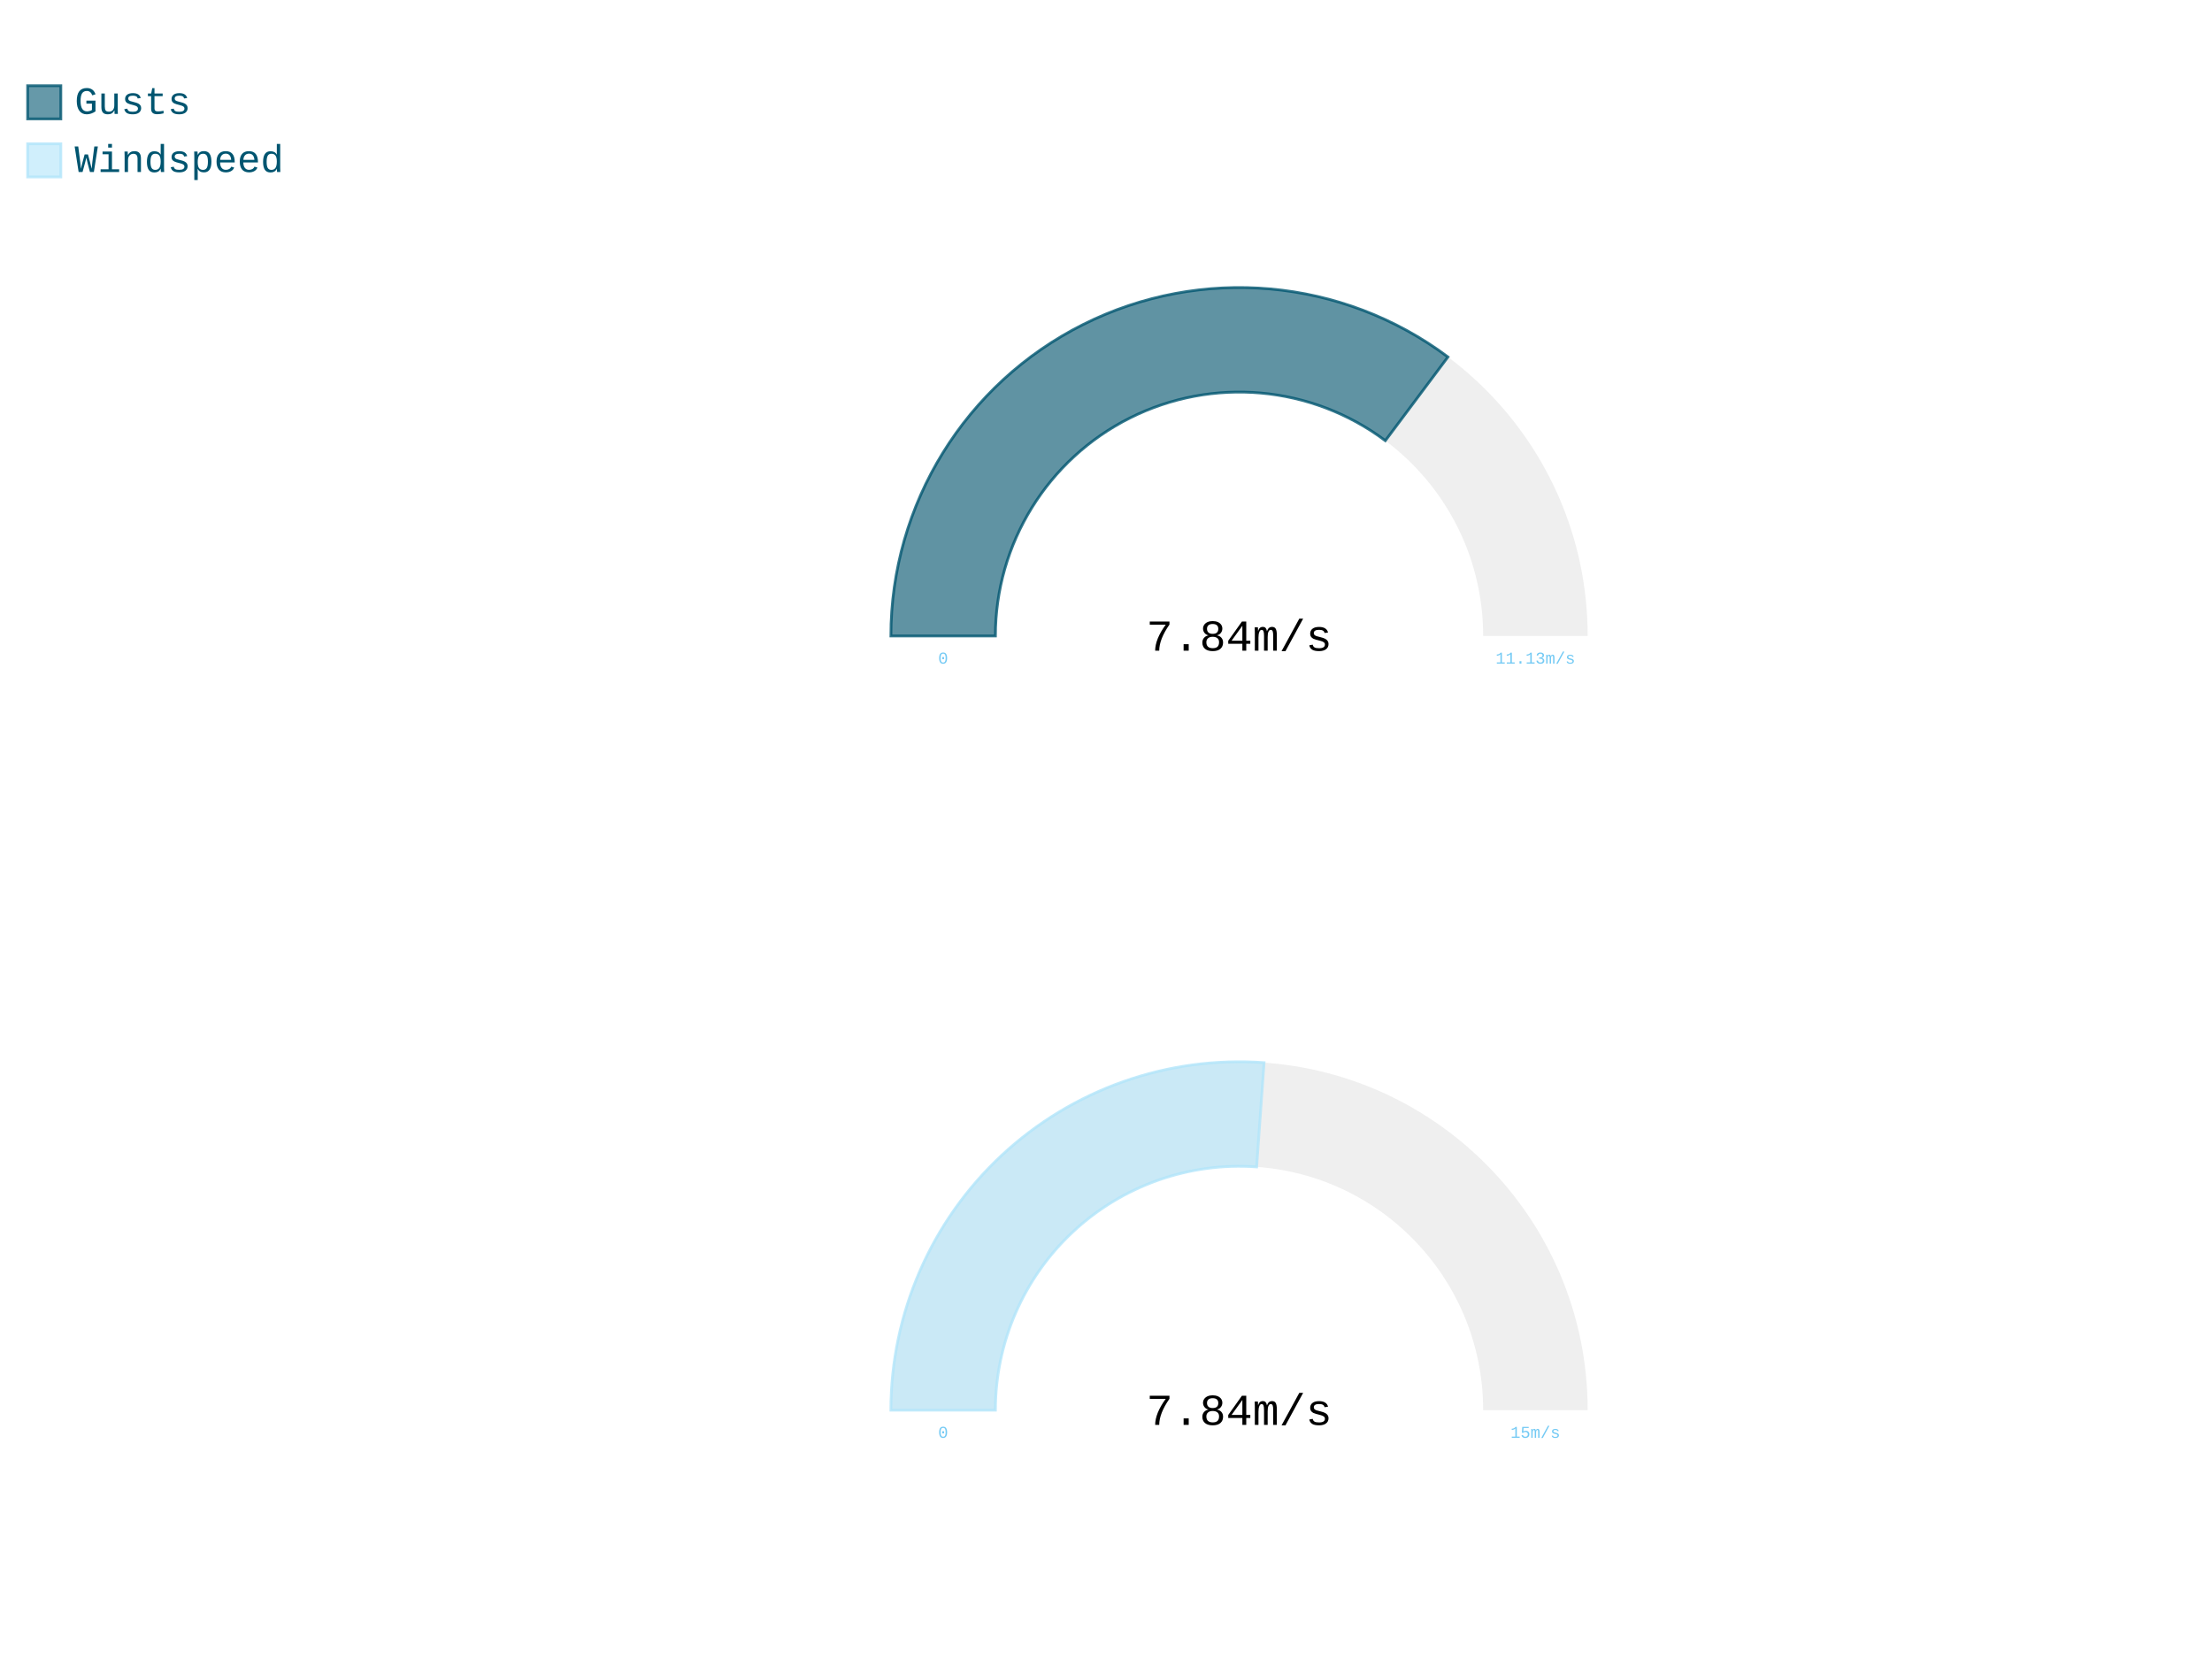
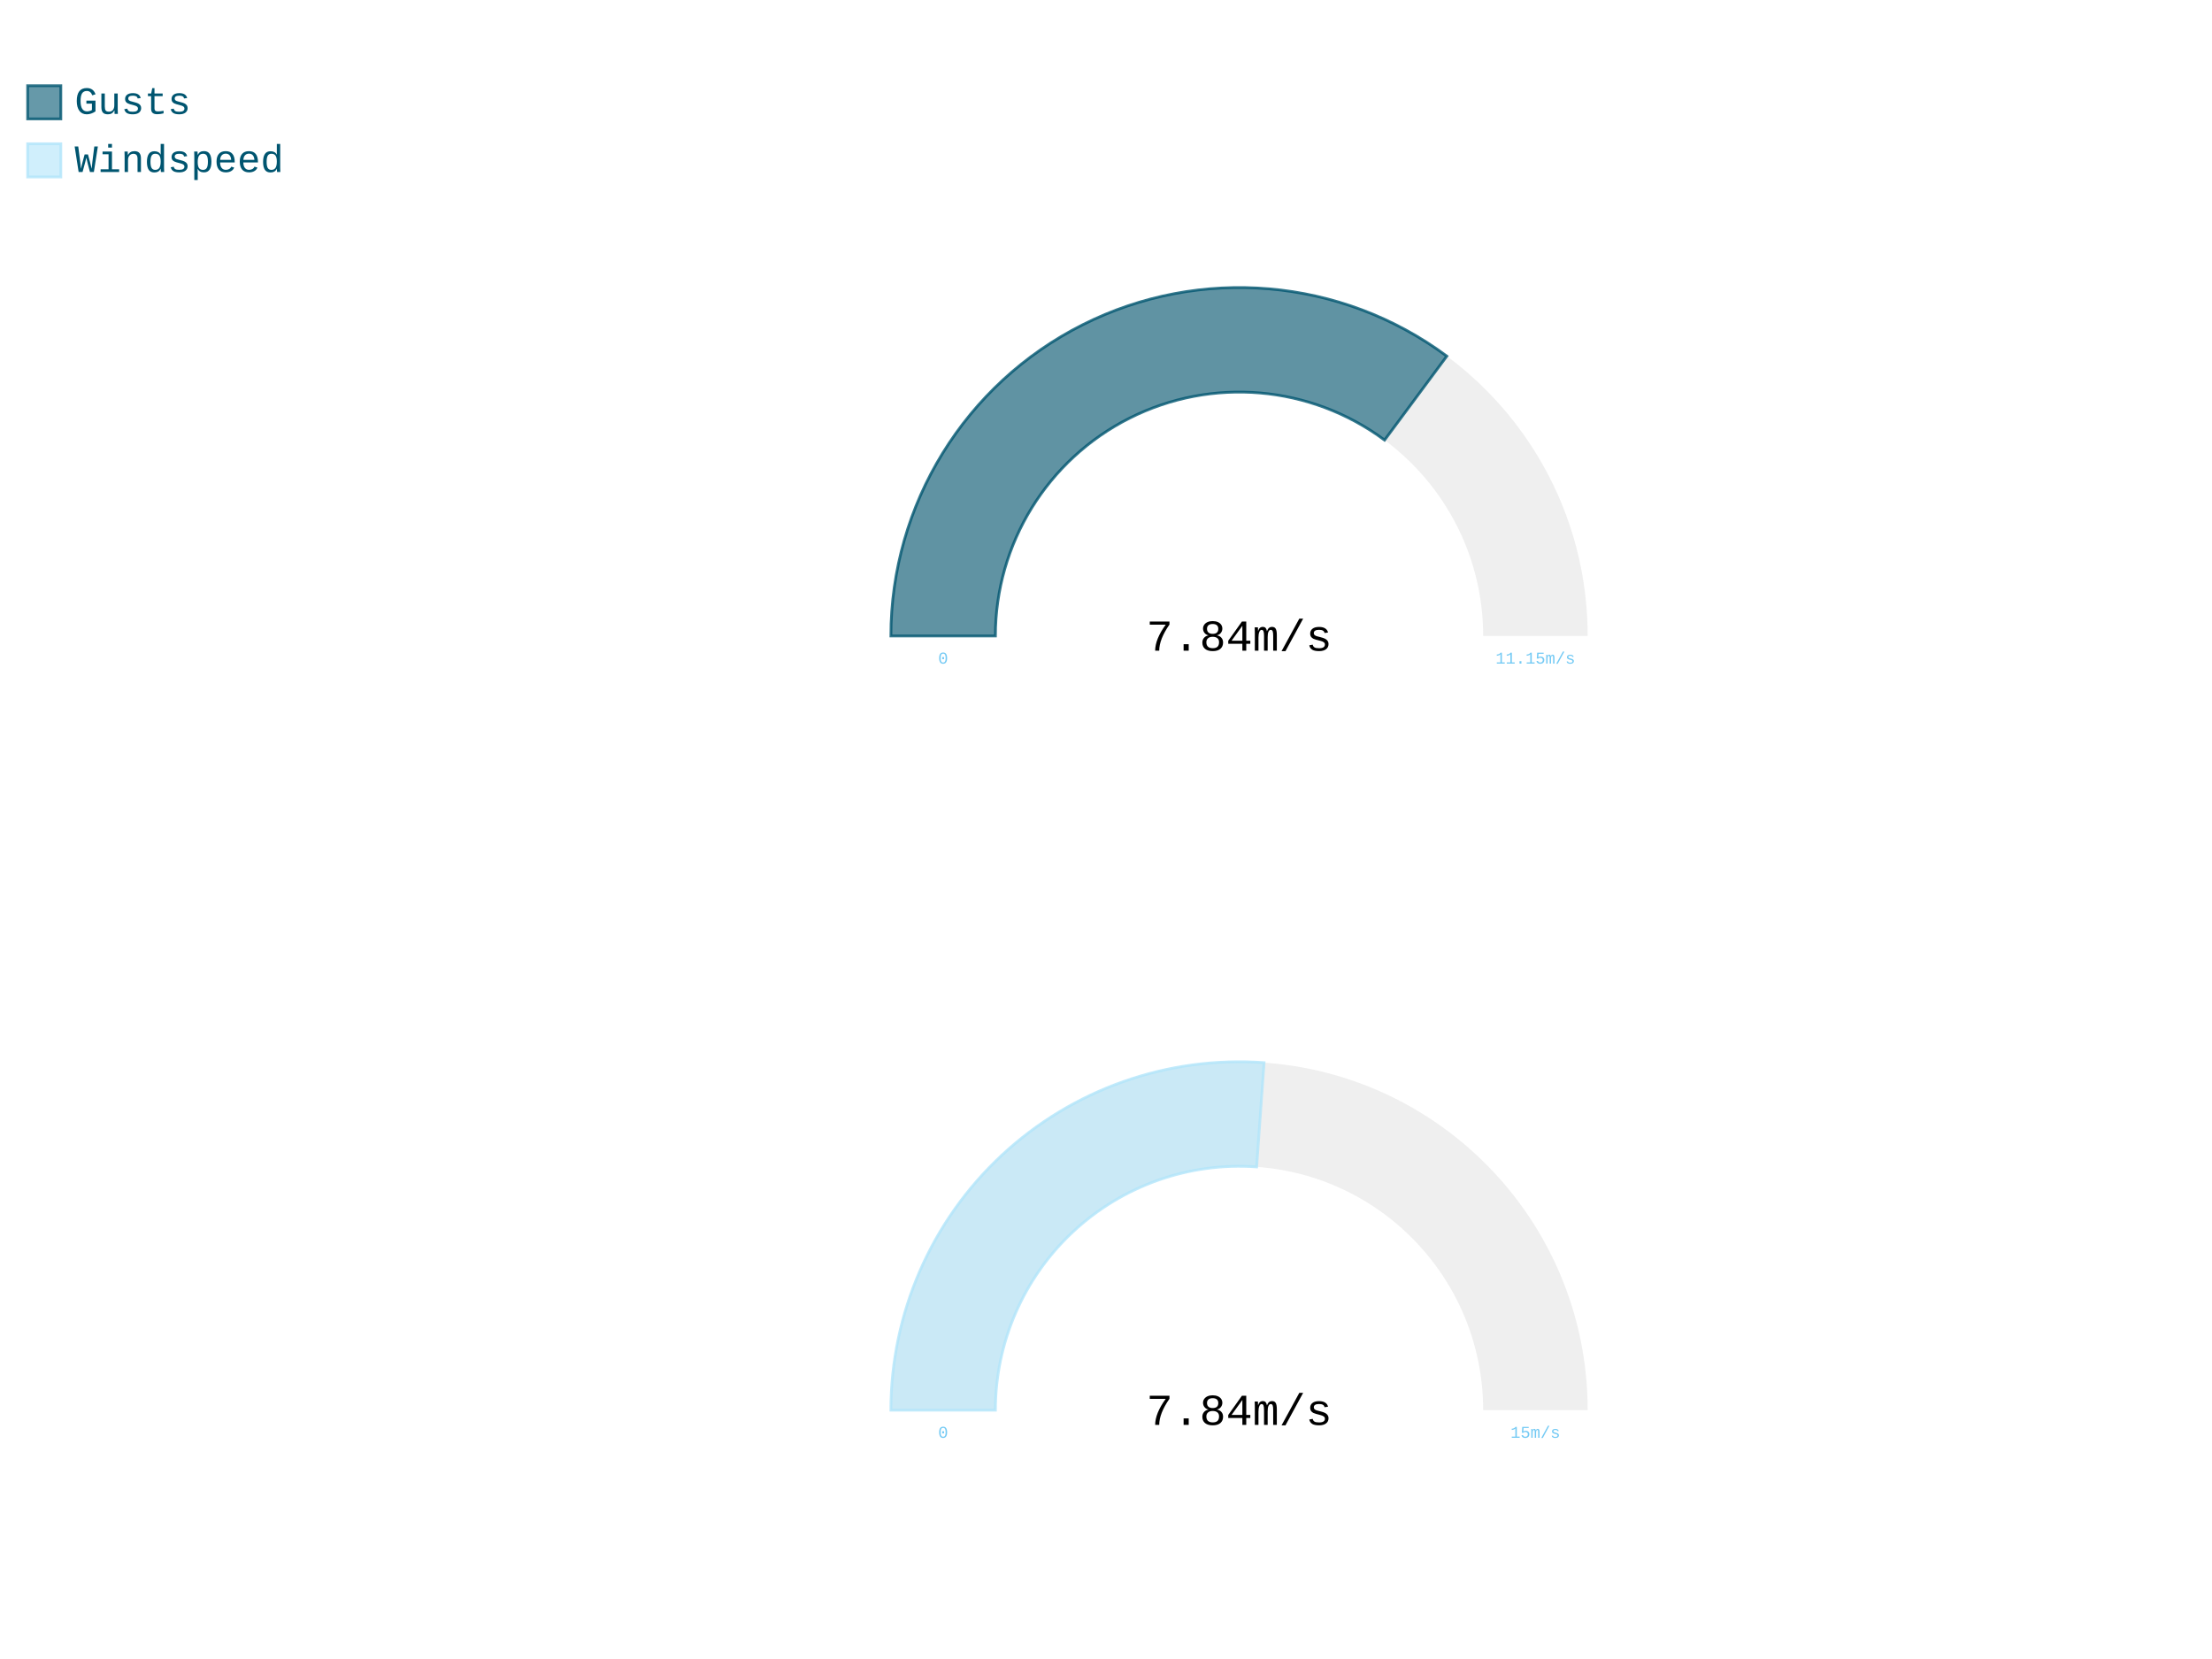
- <svg xmlns="http://www.w3.org/2000/svg" id="chart-6ca7c852-e4b6-487e-bd32-8d125471f49a" class="pygal-chart" viewBox="0 0 800 600">
+ <svg xmlns="http://www.w3.org/2000/svg" id="chart-01fc70ec-2e44-4ec4-bb84-44e8a8c33ff7" class="pygal-chart" viewBox="0 0 800 600">
  <defs>
-     <style type="text/css">#chart-6ca7c852-e4b6-487e-bd32-8d125471f49a{-webkit-user-select:none;-webkit-font-smoothing:antialiased;font-family:Consolas,"Liberation Mono",Menlo,Courier,monospace}#chart-6ca7c852-e4b6-487e-bd32-8d125471f49a .title{font-family:Consolas,"Liberation Mono",Menlo,Courier,monospace;font-size:16px}#chart-6ca7c852-e4b6-487e-bd32-8d125471f49a .legends .legend text{font-family:Consolas,"Liberation Mono",Menlo,Courier,monospace;font-size:14px}#chart-6ca7c852-e4b6-487e-bd32-8d125471f49a .axis text{font-family:Consolas,"Liberation Mono",Menlo,Courier,monospace;font-size:10px}#chart-6ca7c852-e4b6-487e-bd32-8d125471f49a .axis text.major{font-family:Consolas,"Liberation Mono",Menlo,Courier,monospace;font-size:10px}#chart-6ca7c852-e4b6-487e-bd32-8d125471f49a .text-overlay text.value{font-family:Consolas,"Liberation Mono",Menlo,Courier,monospace;font-size:16px}#chart-6ca7c852-e4b6-487e-bd32-8d125471f49a .text-overlay text.label{font-family:Consolas,"Liberation Mono",Menlo,Courier,monospace;font-size:10px}#chart-6ca7c852-e4b6-487e-bd32-8d125471f49a .tooltip{font-family:Consolas,"Liberation Mono",Menlo,Courier,monospace;font-size:14px}#chart-6ca7c852-e4b6-487e-bd32-8d125471f49a text.no_data{font-family:Consolas,"Liberation Mono",Menlo,Courier,monospace;font-size:64px}
- #chart-6ca7c852-e4b6-487e-bd32-8d125471f49a{background-color:transparent}#chart-6ca7c852-e4b6-487e-bd32-8d125471f49a path,#chart-6ca7c852-e4b6-487e-bd32-8d125471f49a line,#chart-6ca7c852-e4b6-487e-bd32-8d125471f49a rect,#chart-6ca7c852-e4b6-487e-bd32-8d125471f49a circle{-webkit-transition:400ms ease-in;-moz-transition:400ms ease-in;transition:400ms ease-in}#chart-6ca7c852-e4b6-487e-bd32-8d125471f49a .graph &gt; .background{fill:transparent}#chart-6ca7c852-e4b6-487e-bd32-8d125471f49a .plot &gt; .background{fill:transparent}#chart-6ca7c852-e4b6-487e-bd32-8d125471f49a .graph{fill:#005570}#chart-6ca7c852-e4b6-487e-bd32-8d125471f49a text.no_data{fill:#18a7ed}#chart-6ca7c852-e4b6-487e-bd32-8d125471f49a .title{fill:#18a7ed}#chart-6ca7c852-e4b6-487e-bd32-8d125471f49a .legends .legend text{fill:#005570}#chart-6ca7c852-e4b6-487e-bd32-8d125471f49a .legends .legend:hover text{fill:#18a7ed}#chart-6ca7c852-e4b6-487e-bd32-8d125471f49a .axis .line{stroke:#18a7ed}#chart-6ca7c852-e4b6-487e-bd32-8d125471f49a .axis .guide.line{stroke:#630C0D}#chart-6ca7c852-e4b6-487e-bd32-8d125471f49a .axis .major.line{stroke:#005570}#chart-6ca7c852-e4b6-487e-bd32-8d125471f49a .axis text.major{fill:#18a7ed}#chart-6ca7c852-e4b6-487e-bd32-8d125471f49a .axis.y .guides:hover .guide.line,#chart-6ca7c852-e4b6-487e-bd32-8d125471f49a .line-graph .axis.x .guides:hover .guide.line,#chart-6ca7c852-e4b6-487e-bd32-8d125471f49a .stackedline-graph .axis.x .guides:hover .guide.line,#chart-6ca7c852-e4b6-487e-bd32-8d125471f49a .xy-graph .axis.x .guides:hover .guide.line{stroke:#18a7ed}#chart-6ca7c852-e4b6-487e-bd32-8d125471f49a .axis .guides:hover text{fill:#18a7ed}#chart-6ca7c852-e4b6-487e-bd32-8d125471f49a .reactive{fill-opacity:.6;stroke-opacity:.8}#chart-6ca7c852-e4b6-487e-bd32-8d125471f49a .ci{stroke:#005570}#chart-6ca7c852-e4b6-487e-bd32-8d125471f49a .reactive.active,#chart-6ca7c852-e4b6-487e-bd32-8d125471f49a .active .reactive{fill-opacity:.9;stroke-opacity:.9;stroke-width:4}#chart-6ca7c852-e4b6-487e-bd32-8d125471f49a .ci .reactive.active{stroke-width:1.5}#chart-6ca7c852-e4b6-487e-bd32-8d125471f49a .series text{fill:#18a7ed}#chart-6ca7c852-e4b6-487e-bd32-8d125471f49a .tooltip rect{fill:transparent;stroke:#18a7ed;-webkit-transition:opacity 400ms ease-in;-moz-transition:opacity 400ms ease-in;transition:opacity 400ms ease-in}#chart-6ca7c852-e4b6-487e-bd32-8d125471f49a .tooltip .label{fill:#005570}#chart-6ca7c852-e4b6-487e-bd32-8d125471f49a .tooltip .label{fill:#005570}#chart-6ca7c852-e4b6-487e-bd32-8d125471f49a .tooltip .legend{font-size:.8em;fill:#630C0D}#chart-6ca7c852-e4b6-487e-bd32-8d125471f49a .tooltip .x_label{font-size:.6em;fill:#18a7ed}#chart-6ca7c852-e4b6-487e-bd32-8d125471f49a .tooltip .xlink{font-size:.5em;text-decoration:underline}#chart-6ca7c852-e4b6-487e-bd32-8d125471f49a .tooltip .value{font-size:1.5em}#chart-6ca7c852-e4b6-487e-bd32-8d125471f49a .bound{font-size:.5em}#chart-6ca7c852-e4b6-487e-bd32-8d125471f49a .max-value{font-size:.75em;fill:#630C0D}#chart-6ca7c852-e4b6-487e-bd32-8d125471f49a .map-element{fill:transparent;stroke:#630C0D !important}#chart-6ca7c852-e4b6-487e-bd32-8d125471f49a .map-element .reactive{fill-opacity:inherit;stroke-opacity:inherit}#chart-6ca7c852-e4b6-487e-bd32-8d125471f49a .color-0,#chart-6ca7c852-e4b6-487e-bd32-8d125471f49a .color-0 a:visited{stroke:#005570;fill:#005570}#chart-6ca7c852-e4b6-487e-bd32-8d125471f49a .color-1,#chart-6ca7c852-e4b6-487e-bd32-8d125471f49a .color-1 a:visited{stroke:#b1e4fa;fill:#b1e4fa}#chart-6ca7c852-e4b6-487e-bd32-8d125471f49a .text-overlay .color-0 text{fill:black}#chart-6ca7c852-e4b6-487e-bd32-8d125471f49a .text-overlay .color-1 text{fill:black}
- #chart-6ca7c852-e4b6-487e-bd32-8d125471f49a text.no_data{text-anchor:middle}#chart-6ca7c852-e4b6-487e-bd32-8d125471f49a .guide.line{fill:none}#chart-6ca7c852-e4b6-487e-bd32-8d125471f49a .centered{text-anchor:middle}#chart-6ca7c852-e4b6-487e-bd32-8d125471f49a .title{text-anchor:middle}#chart-6ca7c852-e4b6-487e-bd32-8d125471f49a .legends .legend text{fill-opacity:1}#chart-6ca7c852-e4b6-487e-bd32-8d125471f49a .axis.x text{text-anchor:middle}#chart-6ca7c852-e4b6-487e-bd32-8d125471f49a .axis.x:not(.web) text[transform]{text-anchor:start}#chart-6ca7c852-e4b6-487e-bd32-8d125471f49a .axis.x:not(.web) text[transform].backwards{text-anchor:end}#chart-6ca7c852-e4b6-487e-bd32-8d125471f49a .axis.y text{text-anchor:end}#chart-6ca7c852-e4b6-487e-bd32-8d125471f49a .axis.y text[transform].backwards{text-anchor:start}#chart-6ca7c852-e4b6-487e-bd32-8d125471f49a .axis.y2 text{text-anchor:start}#chart-6ca7c852-e4b6-487e-bd32-8d125471f49a .axis.y2 text[transform].backwards{text-anchor:end}#chart-6ca7c852-e4b6-487e-bd32-8d125471f49a .axis .guide.line{stroke-dasharray:4,4}#chart-6ca7c852-e4b6-487e-bd32-8d125471f49a .axis .major.guide.line{stroke-dasharray:6,6}#chart-6ca7c852-e4b6-487e-bd32-8d125471f49a .horizontal .axis.y .guide.line,#chart-6ca7c852-e4b6-487e-bd32-8d125471f49a .horizontal .axis.y2 .guide.line,#chart-6ca7c852-e4b6-487e-bd32-8d125471f49a .vertical .axis.x .guide.line{opacity:0}#chart-6ca7c852-e4b6-487e-bd32-8d125471f49a .horizontal .axis.always_show .guide.line,#chart-6ca7c852-e4b6-487e-bd32-8d125471f49a .vertical .axis.always_show .guide.line{opacity:1 !important}#chart-6ca7c852-e4b6-487e-bd32-8d125471f49a .axis.y .guides:hover .guide.line,#chart-6ca7c852-e4b6-487e-bd32-8d125471f49a .axis.y2 .guides:hover .guide.line,#chart-6ca7c852-e4b6-487e-bd32-8d125471f49a .axis.x .guides:hover .guide.line{opacity:1}#chart-6ca7c852-e4b6-487e-bd32-8d125471f49a .axis .guides:hover text{opacity:1}#chart-6ca7c852-e4b6-487e-bd32-8d125471f49a .nofill{fill:none}#chart-6ca7c852-e4b6-487e-bd32-8d125471f49a .subtle-fill{fill-opacity:.2}#chart-6ca7c852-e4b6-487e-bd32-8d125471f49a .dot{stroke-width:1px;fill-opacity:1}#chart-6ca7c852-e4b6-487e-bd32-8d125471f49a .dot.active{stroke-width:5px}#chart-6ca7c852-e4b6-487e-bd32-8d125471f49a .dot.negative{fill:transparent}#chart-6ca7c852-e4b6-487e-bd32-8d125471f49a text,#chart-6ca7c852-e4b6-487e-bd32-8d125471f49a tspan{stroke:none !important}#chart-6ca7c852-e4b6-487e-bd32-8d125471f49a .series text.active{opacity:1}#chart-6ca7c852-e4b6-487e-bd32-8d125471f49a .tooltip rect{fill-opacity:.95;stroke-width:.5}#chart-6ca7c852-e4b6-487e-bd32-8d125471f49a .tooltip text{fill-opacity:1}#chart-6ca7c852-e4b6-487e-bd32-8d125471f49a .showable{visibility:hidden}#chart-6ca7c852-e4b6-487e-bd32-8d125471f49a .showable.shown{visibility:visible}#chart-6ca7c852-e4b6-487e-bd32-8d125471f49a .gauge-background{fill:rgba(229,229,229,1);stroke:none}#chart-6ca7c852-e4b6-487e-bd32-8d125471f49a .bg-lines{stroke:transparent;stroke-width:2px}</style>
+     <style type="text/css">#chart-01fc70ec-2e44-4ec4-bb84-44e8a8c33ff7{-webkit-user-select:none;-webkit-font-smoothing:antialiased;font-family:Consolas,"Liberation Mono",Menlo,Courier,monospace}#chart-01fc70ec-2e44-4ec4-bb84-44e8a8c33ff7 .title{font-family:Consolas,"Liberation Mono",Menlo,Courier,monospace;font-size:16px}#chart-01fc70ec-2e44-4ec4-bb84-44e8a8c33ff7 .legends .legend text{font-family:Consolas,"Liberation Mono",Menlo,Courier,monospace;font-size:14px}#chart-01fc70ec-2e44-4ec4-bb84-44e8a8c33ff7 .axis text{font-family:Consolas,"Liberation Mono",Menlo,Courier,monospace;font-size:10px}#chart-01fc70ec-2e44-4ec4-bb84-44e8a8c33ff7 .axis text.major{font-family:Consolas,"Liberation Mono",Menlo,Courier,monospace;font-size:10px}#chart-01fc70ec-2e44-4ec4-bb84-44e8a8c33ff7 .text-overlay text.value{font-family:Consolas,"Liberation Mono",Menlo,Courier,monospace;font-size:16px}#chart-01fc70ec-2e44-4ec4-bb84-44e8a8c33ff7 .text-overlay text.label{font-family:Consolas,"Liberation Mono",Menlo,Courier,monospace;font-size:10px}#chart-01fc70ec-2e44-4ec4-bb84-44e8a8c33ff7 .tooltip{font-family:Consolas,"Liberation Mono",Menlo,Courier,monospace;font-size:14px}#chart-01fc70ec-2e44-4ec4-bb84-44e8a8c33ff7 text.no_data{font-family:Consolas,"Liberation Mono",Menlo,Courier,monospace;font-size:64px}
+ #chart-01fc70ec-2e44-4ec4-bb84-44e8a8c33ff7{background-color:transparent}#chart-01fc70ec-2e44-4ec4-bb84-44e8a8c33ff7 path,#chart-01fc70ec-2e44-4ec4-bb84-44e8a8c33ff7 line,#chart-01fc70ec-2e44-4ec4-bb84-44e8a8c33ff7 rect,#chart-01fc70ec-2e44-4ec4-bb84-44e8a8c33ff7 circle{-webkit-transition:400ms ease-in;-moz-transition:400ms ease-in;transition:400ms ease-in}#chart-01fc70ec-2e44-4ec4-bb84-44e8a8c33ff7 .graph &gt; .background{fill:transparent}#chart-01fc70ec-2e44-4ec4-bb84-44e8a8c33ff7 .plot &gt; .background{fill:transparent}#chart-01fc70ec-2e44-4ec4-bb84-44e8a8c33ff7 .graph{fill:#005570}#chart-01fc70ec-2e44-4ec4-bb84-44e8a8c33ff7 text.no_data{fill:#18a7ed}#chart-01fc70ec-2e44-4ec4-bb84-44e8a8c33ff7 .title{fill:#18a7ed}#chart-01fc70ec-2e44-4ec4-bb84-44e8a8c33ff7 .legends .legend text{fill:#005570}#chart-01fc70ec-2e44-4ec4-bb84-44e8a8c33ff7 .legends .legend:hover text{fill:#18a7ed}#chart-01fc70ec-2e44-4ec4-bb84-44e8a8c33ff7 .axis .line{stroke:#18a7ed}#chart-01fc70ec-2e44-4ec4-bb84-44e8a8c33ff7 .axis .guide.line{stroke:#630C0D}#chart-01fc70ec-2e44-4ec4-bb84-44e8a8c33ff7 .axis .major.line{stroke:#005570}#chart-01fc70ec-2e44-4ec4-bb84-44e8a8c33ff7 .axis text.major{fill:#18a7ed}#chart-01fc70ec-2e44-4ec4-bb84-44e8a8c33ff7 .axis.y .guides:hover .guide.line,#chart-01fc70ec-2e44-4ec4-bb84-44e8a8c33ff7 .line-graph .axis.x .guides:hover .guide.line,#chart-01fc70ec-2e44-4ec4-bb84-44e8a8c33ff7 .stackedline-graph .axis.x .guides:hover .guide.line,#chart-01fc70ec-2e44-4ec4-bb84-44e8a8c33ff7 .xy-graph .axis.x .guides:hover .guide.line{stroke:#18a7ed}#chart-01fc70ec-2e44-4ec4-bb84-44e8a8c33ff7 .axis .guides:hover text{fill:#18a7ed}#chart-01fc70ec-2e44-4ec4-bb84-44e8a8c33ff7 .reactive{fill-opacity:.6;stroke-opacity:.8}#chart-01fc70ec-2e44-4ec4-bb84-44e8a8c33ff7 .ci{stroke:#005570}#chart-01fc70ec-2e44-4ec4-bb84-44e8a8c33ff7 .reactive.active,#chart-01fc70ec-2e44-4ec4-bb84-44e8a8c33ff7 .active .reactive{fill-opacity:.9;stroke-opacity:.9;stroke-width:4}#chart-01fc70ec-2e44-4ec4-bb84-44e8a8c33ff7 .ci .reactive.active{stroke-width:1.5}#chart-01fc70ec-2e44-4ec4-bb84-44e8a8c33ff7 .series text{fill:#18a7ed}#chart-01fc70ec-2e44-4ec4-bb84-44e8a8c33ff7 .tooltip rect{fill:transparent;stroke:#18a7ed;-webkit-transition:opacity 400ms ease-in;-moz-transition:opacity 400ms ease-in;transition:opacity 400ms ease-in}#chart-01fc70ec-2e44-4ec4-bb84-44e8a8c33ff7 .tooltip .label{fill:#005570}#chart-01fc70ec-2e44-4ec4-bb84-44e8a8c33ff7 .tooltip .label{fill:#005570}#chart-01fc70ec-2e44-4ec4-bb84-44e8a8c33ff7 .tooltip .legend{font-size:.8em;fill:#630C0D}#chart-01fc70ec-2e44-4ec4-bb84-44e8a8c33ff7 .tooltip .x_label{font-size:.6em;fill:#18a7ed}#chart-01fc70ec-2e44-4ec4-bb84-44e8a8c33ff7 .tooltip .xlink{font-size:.5em;text-decoration:underline}#chart-01fc70ec-2e44-4ec4-bb84-44e8a8c33ff7 .tooltip .value{font-size:1.5em}#chart-01fc70ec-2e44-4ec4-bb84-44e8a8c33ff7 .bound{font-size:.5em}#chart-01fc70ec-2e44-4ec4-bb84-44e8a8c33ff7 .max-value{font-size:.75em;fill:#630C0D}#chart-01fc70ec-2e44-4ec4-bb84-44e8a8c33ff7 .map-element{fill:transparent;stroke:#630C0D !important}#chart-01fc70ec-2e44-4ec4-bb84-44e8a8c33ff7 .map-element .reactive{fill-opacity:inherit;stroke-opacity:inherit}#chart-01fc70ec-2e44-4ec4-bb84-44e8a8c33ff7 .color-0,#chart-01fc70ec-2e44-4ec4-bb84-44e8a8c33ff7 .color-0 a:visited{stroke:#005570;fill:#005570}#chart-01fc70ec-2e44-4ec4-bb84-44e8a8c33ff7 .color-1,#chart-01fc70ec-2e44-4ec4-bb84-44e8a8c33ff7 .color-1 a:visited{stroke:#b1e4fa;fill:#b1e4fa}#chart-01fc70ec-2e44-4ec4-bb84-44e8a8c33ff7 .text-overlay .color-0 text{fill:black}#chart-01fc70ec-2e44-4ec4-bb84-44e8a8c33ff7 .text-overlay .color-1 text{fill:black}
+ #chart-01fc70ec-2e44-4ec4-bb84-44e8a8c33ff7 text.no_data{text-anchor:middle}#chart-01fc70ec-2e44-4ec4-bb84-44e8a8c33ff7 .guide.line{fill:none}#chart-01fc70ec-2e44-4ec4-bb84-44e8a8c33ff7 .centered{text-anchor:middle}#chart-01fc70ec-2e44-4ec4-bb84-44e8a8c33ff7 .title{text-anchor:middle}#chart-01fc70ec-2e44-4ec4-bb84-44e8a8c33ff7 .legends .legend text{fill-opacity:1}#chart-01fc70ec-2e44-4ec4-bb84-44e8a8c33ff7 .axis.x text{text-anchor:middle}#chart-01fc70ec-2e44-4ec4-bb84-44e8a8c33ff7 .axis.x:not(.web) text[transform]{text-anchor:start}#chart-01fc70ec-2e44-4ec4-bb84-44e8a8c33ff7 .axis.x:not(.web) text[transform].backwards{text-anchor:end}#chart-01fc70ec-2e44-4ec4-bb84-44e8a8c33ff7 .axis.y text{text-anchor:end}#chart-01fc70ec-2e44-4ec4-bb84-44e8a8c33ff7 .axis.y text[transform].backwards{text-anchor:start}#chart-01fc70ec-2e44-4ec4-bb84-44e8a8c33ff7 .axis.y2 text{text-anchor:start}#chart-01fc70ec-2e44-4ec4-bb84-44e8a8c33ff7 .axis.y2 text[transform].backwards{text-anchor:end}#chart-01fc70ec-2e44-4ec4-bb84-44e8a8c33ff7 .axis .guide.line{stroke-dasharray:4,4}#chart-01fc70ec-2e44-4ec4-bb84-44e8a8c33ff7 .axis .major.guide.line{stroke-dasharray:6,6}#chart-01fc70ec-2e44-4ec4-bb84-44e8a8c33ff7 .horizontal .axis.y .guide.line,#chart-01fc70ec-2e44-4ec4-bb84-44e8a8c33ff7 .horizontal .axis.y2 .guide.line,#chart-01fc70ec-2e44-4ec4-bb84-44e8a8c33ff7 .vertical .axis.x .guide.line{opacity:0}#chart-01fc70ec-2e44-4ec4-bb84-44e8a8c33ff7 .horizontal .axis.always_show .guide.line,#chart-01fc70ec-2e44-4ec4-bb84-44e8a8c33ff7 .vertical .axis.always_show .guide.line{opacity:1 !important}#chart-01fc70ec-2e44-4ec4-bb84-44e8a8c33ff7 .axis.y .guides:hover .guide.line,#chart-01fc70ec-2e44-4ec4-bb84-44e8a8c33ff7 .axis.y2 .guides:hover .guide.line,#chart-01fc70ec-2e44-4ec4-bb84-44e8a8c33ff7 .axis.x .guides:hover .guide.line{opacity:1}#chart-01fc70ec-2e44-4ec4-bb84-44e8a8c33ff7 .axis .guides:hover text{opacity:1}#chart-01fc70ec-2e44-4ec4-bb84-44e8a8c33ff7 .nofill{fill:none}#chart-01fc70ec-2e44-4ec4-bb84-44e8a8c33ff7 .subtle-fill{fill-opacity:.2}#chart-01fc70ec-2e44-4ec4-bb84-44e8a8c33ff7 .dot{stroke-width:1px;fill-opacity:1}#chart-01fc70ec-2e44-4ec4-bb84-44e8a8c33ff7 .dot.active{stroke-width:5px}#chart-01fc70ec-2e44-4ec4-bb84-44e8a8c33ff7 .dot.negative{fill:transparent}#chart-01fc70ec-2e44-4ec4-bb84-44e8a8c33ff7 text,#chart-01fc70ec-2e44-4ec4-bb84-44e8a8c33ff7 tspan{stroke:none !important}#chart-01fc70ec-2e44-4ec4-bb84-44e8a8c33ff7 .series text.active{opacity:1}#chart-01fc70ec-2e44-4ec4-bb84-44e8a8c33ff7 .tooltip rect{fill-opacity:.95;stroke-width:.5}#chart-01fc70ec-2e44-4ec4-bb84-44e8a8c33ff7 .tooltip text{fill-opacity:1}#chart-01fc70ec-2e44-4ec4-bb84-44e8a8c33ff7 .showable{visibility:hidden}#chart-01fc70ec-2e44-4ec4-bb84-44e8a8c33ff7 .showable.shown{visibility:visible}#chart-01fc70ec-2e44-4ec4-bb84-44e8a8c33ff7 .gauge-background{fill:rgba(229,229,229,1);stroke:none}#chart-01fc70ec-2e44-4ec4-bb84-44e8a8c33ff7 .bg-lines{stroke:transparent;stroke-width:2px}</style>
  </defs>
  <g class="graph solidgauge-graph vertical">
    <rect class="background" height="600" width="800" x="0" y="0" />
    <g class="plot" transform="translate(117, 20)">
      <rect class="background" height="560" width="662.4" x="0" y="0" />
      <path class="bg-lines" d="M0 280.0 L662.4 280.0" />
      <g class="series serie-0 color-0">
        <path class="gauge-background reactive" d="M205.2 210 A126 126 0 1 1 457.2 210 L419.4 210 A88.2 88.2 0 1 0 243 210 z" />
        <text class="y-0 bound reactive" text-anchor="middle" x="224.1" y="220">0</text>
-         <text class="y-1 bound reactive" text-anchor="middle" x="438.3" y="220.0">11.13m/s</text>
+         <text class="y-1 bound reactive" text-anchor="middle" x="438.3" y="220.0">11.15m/s</text>
        <g class="gauge">
-           <path class="slice reactive tooltip-trigger" d="M205.2 210 A126 126 0 0 1 406.664 109.098 L384.025 139.369 A88.2 88.2 0 0 0 243 210 z" />
+           <path class="slice reactive tooltip-trigger" d="M205.2 210 A126 126 0 0 1 406.263 108.799 L383.744 139.159 A88.2 88.2 0 0 0 243 210 z" />
        </g>
      </g>
      <g class="series serie-1 color-1">
        <path class="gauge-background reactive" d="M205.2 490 A126 126 0 1 1 457.2 490 L419.4 490 A88.2 88.2 0 1 0 243 490 z" />
        <text class="y-0 bound reactive" text-anchor="middle" x="224.1" y="500.0">0</text>
        <text class="y-1 bound reactive" text-anchor="middle" x="438.3" y="500.0">15m/s</text>
        <g class="gauge">
          <path class="slice reactive tooltip-trigger" d="M205.2 490 A126 126 0 0 1 340.165 364.319 L337.475 402.024 A88.2 88.2 0 0 0 243 490 z" />
        </g>
      </g>
    </g>
    <g class="titles" />
    <g class="plot overlay" transform="translate(117, 20)">
      <g class="series serie-0 color-0" />
      <g class="series serie-1 color-1" />
    </g>
    <g class="plot text-overlay" transform="translate(117, 20)">
      <g class="series serie-0 color-0">
        <text class="value gauge-sum" text-anchor="middle" x="331.2" y="215.333">7.84m/s</text>
      </g>
      <g class="series serie-1 color-1">
        <text class="value gauge-sum" text-anchor="middle" x="331.2" y="495.333">7.84m/s</text>
      </g>
    </g>
    <g class="plot tooltip-overlay" transform="translate(117, 20)">
      <g class="tooltip" style="opacity: 0" transform="translate(0 0)">
        <rect class="tooltip-box" height="0" rx="0" ry="0" width="0" />
        <g class="text" />
      </g>
    </g>
    <g class="legends" transform="translate(10, 30)">
      <g class="legend reactive activate-serie" id="activate-serie-0">
        <rect class="color-0 reactive" height="12" width="12" x="0.0" y="1.0" />
        <text x="17.0" y="11.2">Gusts</text>
      </g>
      <g class="legend reactive activate-serie" id="activate-serie-1">
        <rect class="color-1 reactive" height="12" width="12" x="0.0" y="22.0" />
        <text x="17.0" y="32.2">Windspeed</text>
      </g>
    </g>
    <g class="legends" transform="translate(790, 30)" />
  </g>
</svg>
